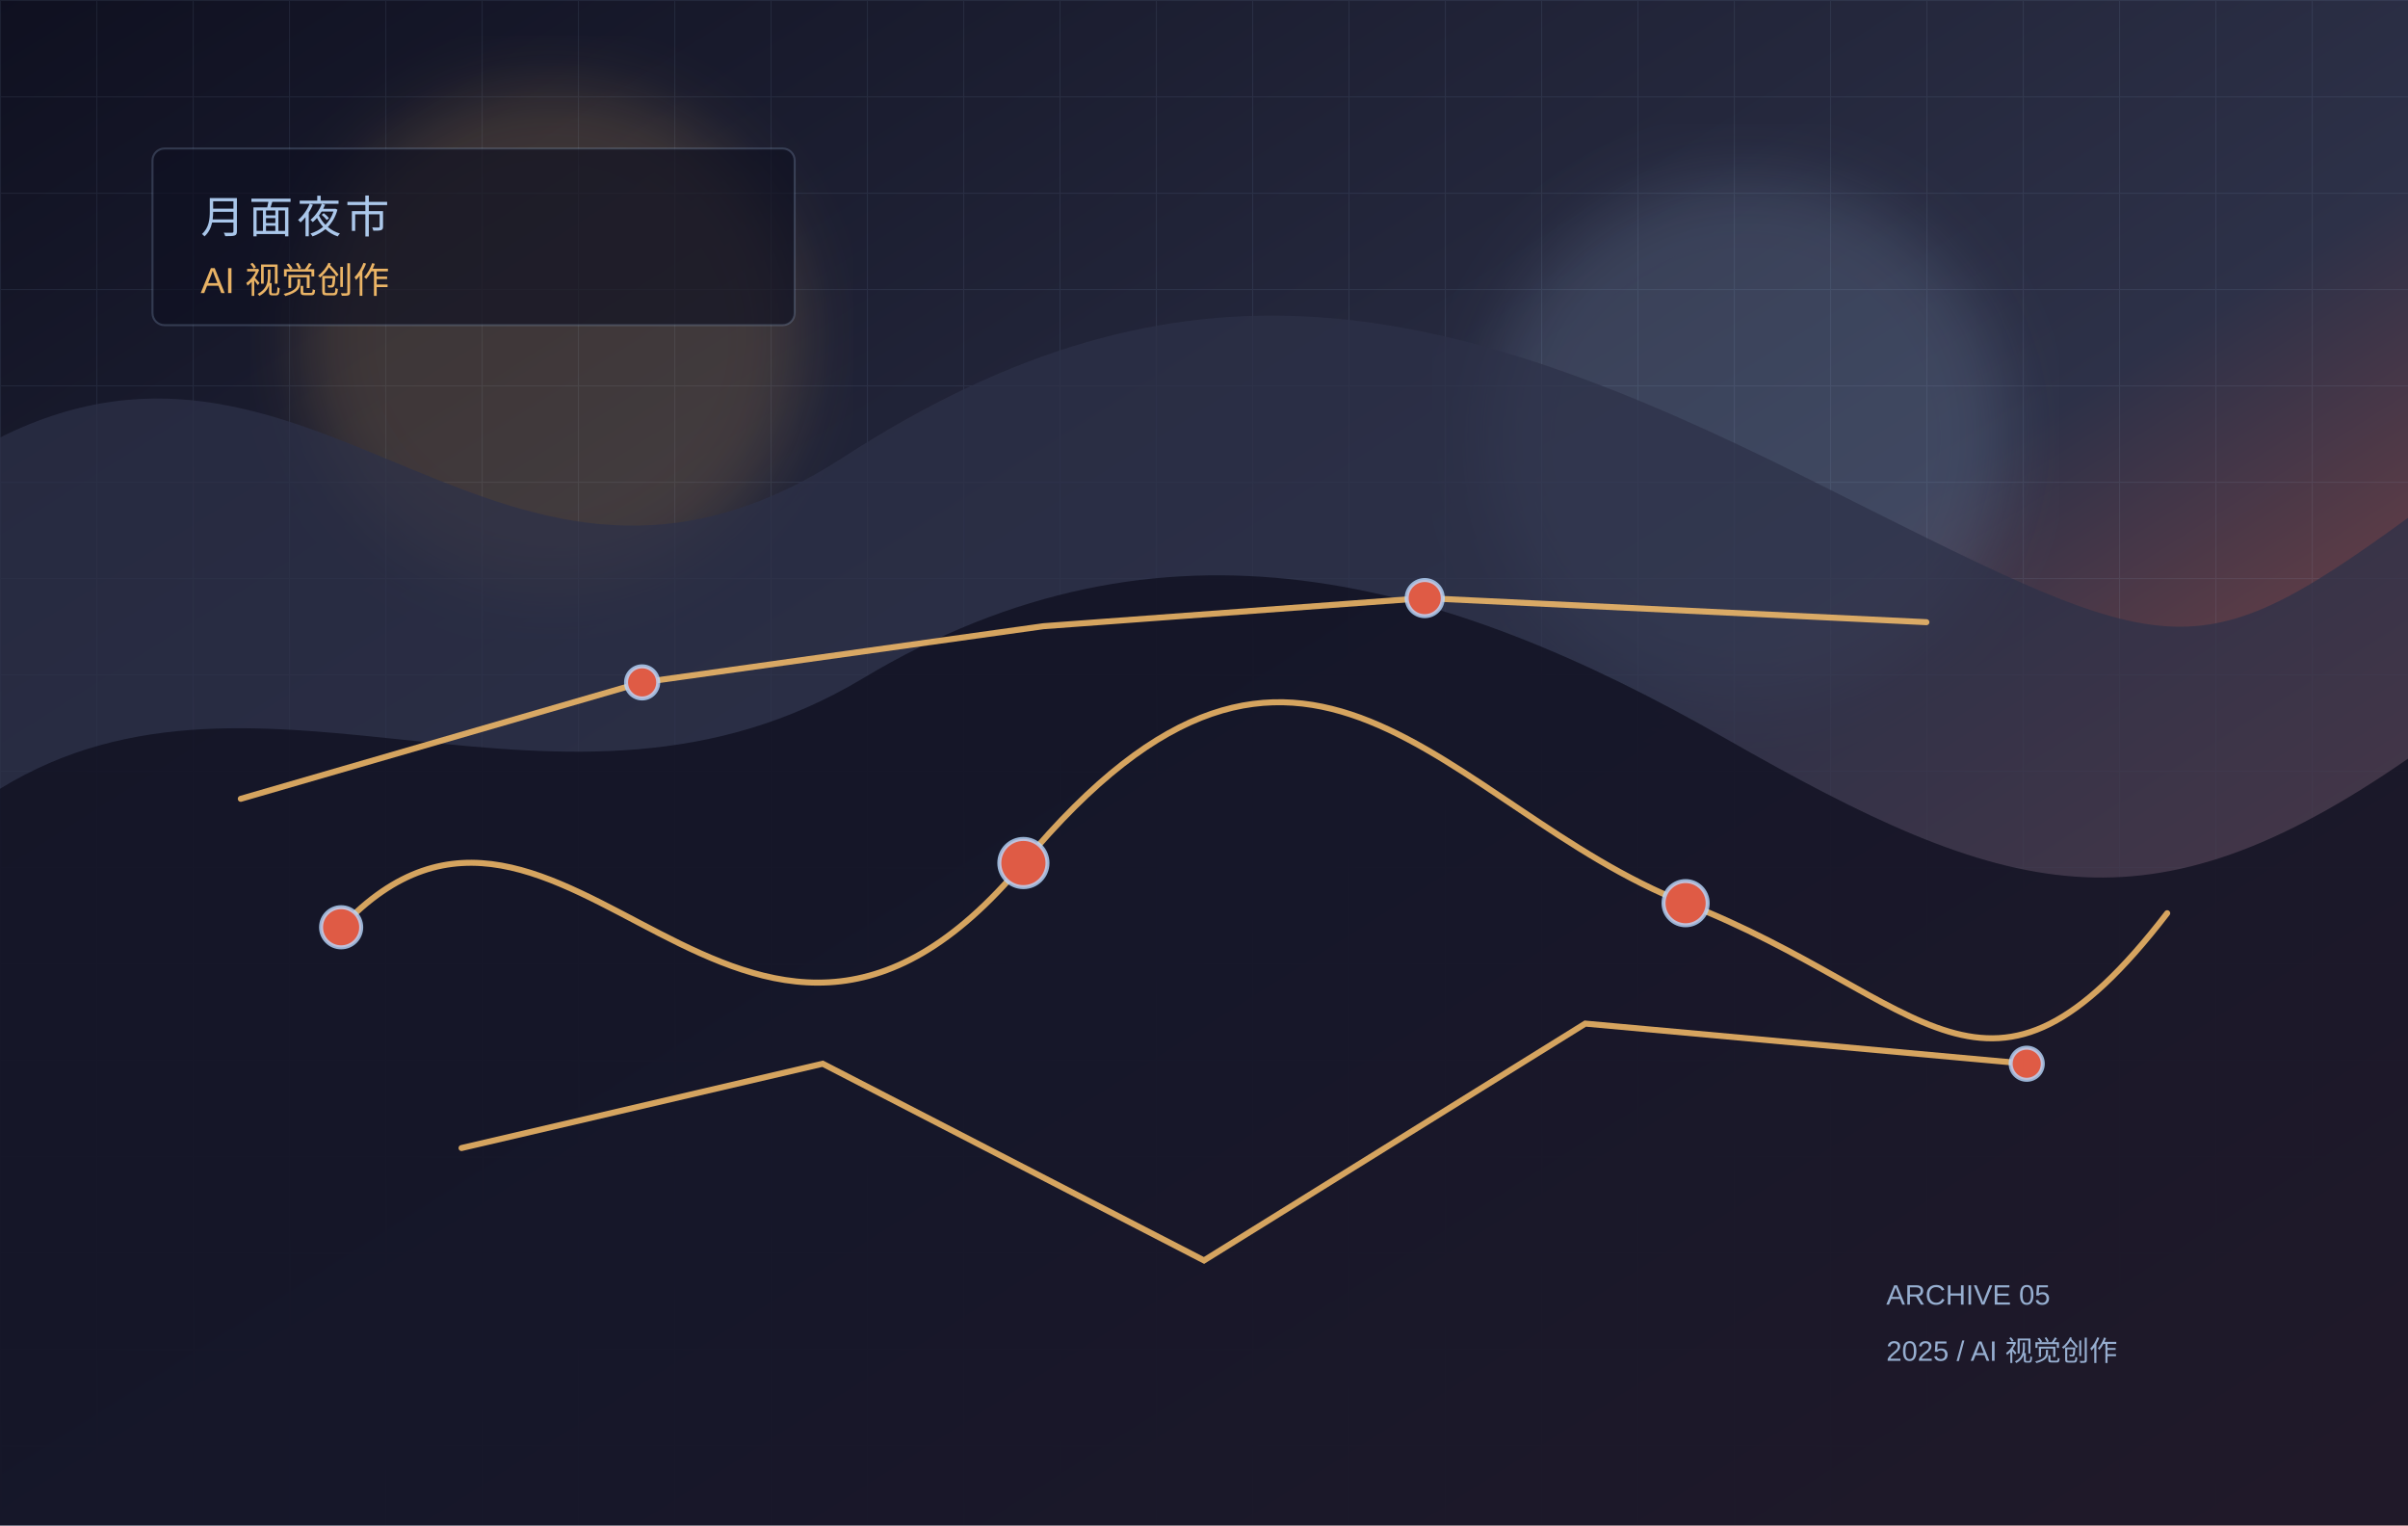
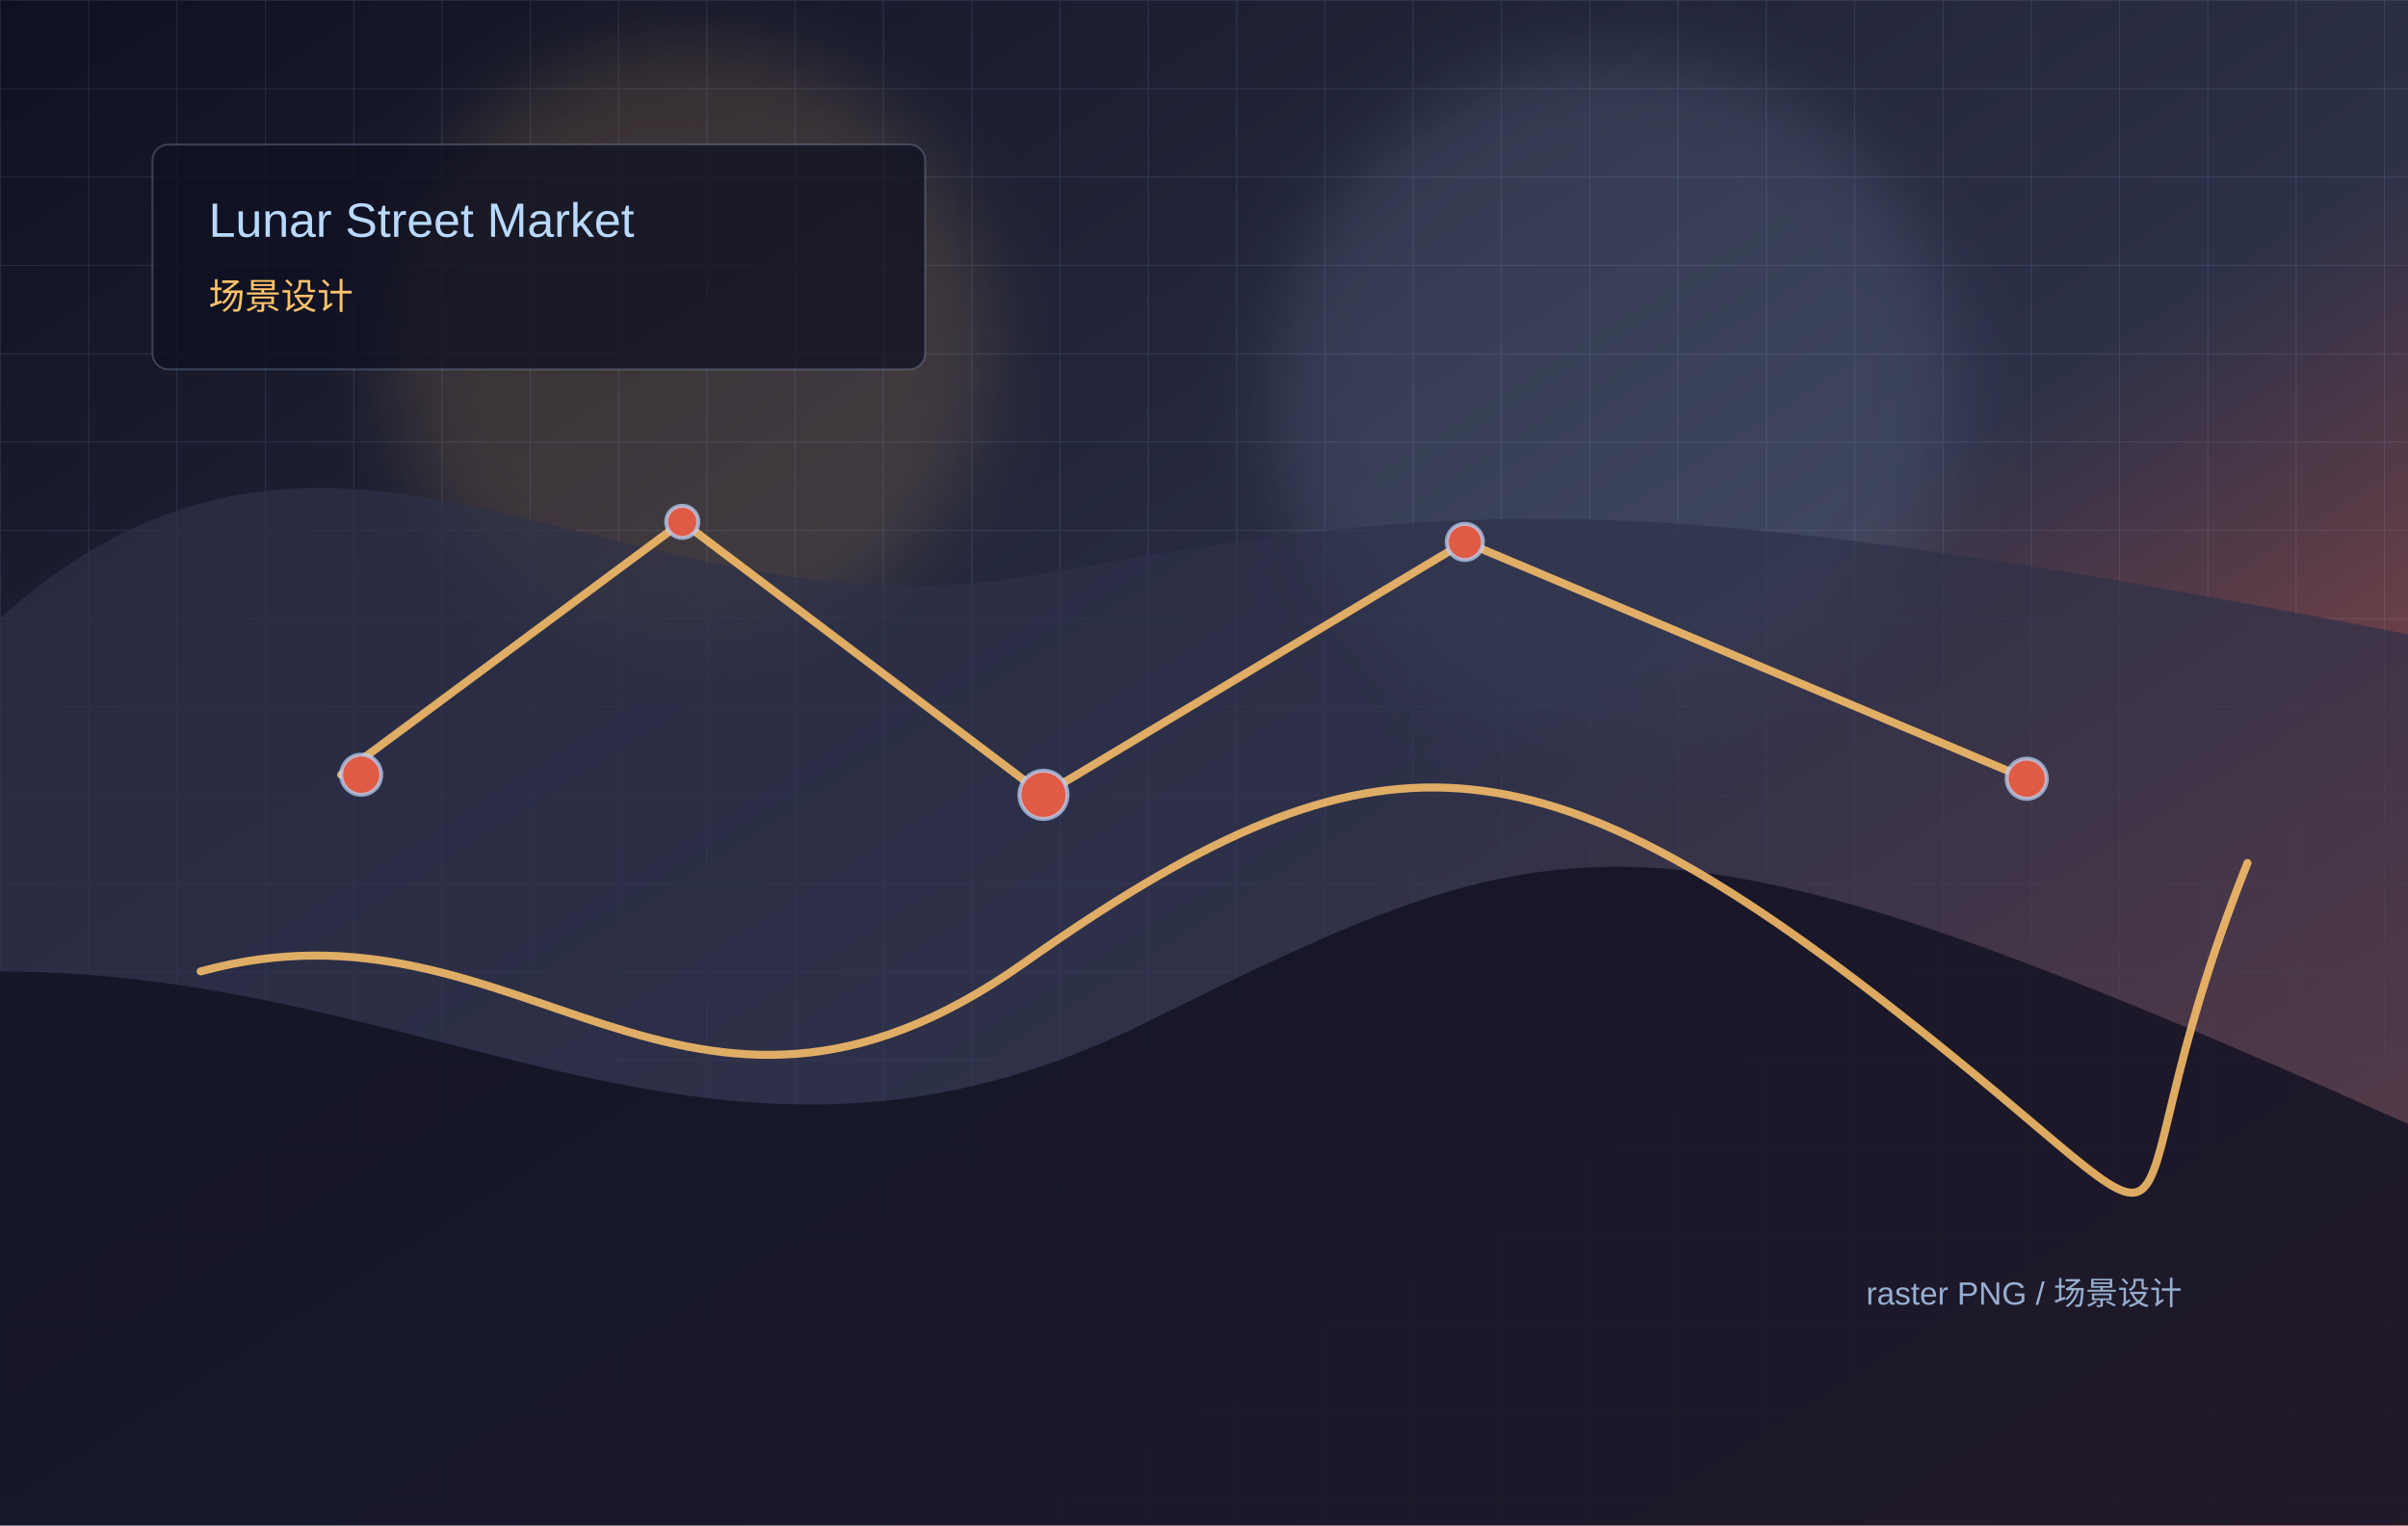
<svg xmlns="http://www.w3.org/2000/svg" viewBox="0 0 1200 760" role="img" aria-labelledby="title desc">
  <defs>
-     <linearGradient id="sky" x1="0" y1="0" x2="1" y2="1">
+     <linearGradient id="g" x1="0" y1="0" x2="1" y2="1">
      <stop offset="0" stop-color="#0f1020" />
-       <stop offset="0.56" stop-color="#2d3148" />
+       <stop offset=".55" stop-color="#2d3148" />
      <stop offset="1" stop-color="#df5b45" />
    </linearGradient>
-     <pattern id="grid" width="48" height="48" patternUnits="userSpaceOnUse">
-       <path d="M48 0H0V48" fill="none" stroke="#b9d9ff" stroke-opacity=".12" stroke-width="1" />
+     <pattern id="grid" width="44" height="44" patternUnits="userSpaceOnUse">
+       <path d="M44 0H0V44" fill="none" stroke="#b9d9ff" stroke-opacity=".11" />
    </pattern>
-     <filter id="soft">
-       <feGaussianBlur stdDeviation="16" />
+     <filter id="blur">
+       <feGaussianBlur stdDeviation="18" />
    </filter>
  </defs>
-   <rect width="1200" height="760" fill="url(#sky)" />
-   <rect width="1200" height="760" fill="url(#grid)" opacity=".65" />
-   <circle cx="275" cy="168" r="125" fill="#ffc36b" opacity=".16" filter="url(#soft)" />
-   <circle cx="870" cy="218" r="130" fill="#b9d9ff" opacity=".14" filter="url(#soft)" />
-   <path d="M0 218 C 160 138, 250 338, 420 228 S 720 148, 900 238 S 1090 338, 1200 258 V760 H0Z" fill="#2d3148" opacity=".72" />
-   <path d="M0 393 C 130 313, 280 428, 430 338 S 720 288, 860 368 S 1070 468, 1200 378 V760 H0Z" fill="#0f1020" opacity=".78" />
-   <g fill="none" stroke="#ffc36b" stroke-width="3" stroke-linecap="round" opacity=".82">
-     <path d="M170 462 C280 345, 370 598, 510 430 S720 403, 840 450 S990 572, 1080 455" />
-     <path d="M120 398 L320 340 L520 312 L710 298 L960 310" />
-     <path d="M230 572 L410 530 L600 628 L790 510 L1010 530" />
+   <rect width="1200" height="760" fill="url(#g)" />
+   <rect width="1200" height="760" fill="url(#grid)" />
+   <circle cx="344" cy="171" r="150" fill="#ffc36b" opacity=".14" filter="url(#blur)" />
+   <circle cx="804" cy="196" r="170" fill="#b9d9ff" opacity=".12" filter="url(#blur)" />
+   <path d="M0 308 C170 156, 310 324, 520 286 S820 242, 1200 316 V760 H0Z" fill="#2d3148" opacity=".7" />
+   <path d="M0 484 C220 484, 360 614, 570 510 S820 390, 1200 560 V760 H0Z" fill="#0f1020" opacity=".78" />
+   <g fill="none" stroke="#ffc36b" stroke-width="4" stroke-linecap="round" opacity=".85">
+     <path d="M100 484 C260 440, 340 600, 510 480 S760 360, 940 500 S1040 630, 1120 430" />
+     <path d="M170 386 L340 260 L520 396 L730 270 L1010 388" />
  </g>
-   <g fill="#df5b45" stroke="#b9d9ff" stroke-opacity=".8" stroke-width="2">
-     <circle cx="170" cy="462" r="10" />
-     <circle cx="320" cy="340" r="8" />
-     <circle cx="510" cy="430" r="12" />
-     <circle cx="710" cy="298" r="9" />
-     <circle cx="840" cy="450" r="11" />
-     <circle cx="1010" cy="530" r="8" />
+   <g fill="#df5b45" stroke="#b9d9ff" stroke-opacity=".7" stroke-width="2">
+     <circle cx="180" cy="386" r="10" />
+     <circle cx="340" cy="260" r="8" />
+     <circle cx="520" cy="396" r="12" />
+     <circle cx="730" cy="270" r="9" />
+     <circle cx="1010" cy="388" r="10" />
  </g>
-   <g opacity=".9">
-     <rect x="76" y="74" width="320" height="88" rx="6" fill="#0f1020" fill-opacity=".72" stroke="#b9d9ff" stroke-opacity=".22" />
-     <text x="100" y="116" fill="#b9d9ff" font-family="Arial, sans-serif" font-size="22" letter-spacing="2">月面夜市</text>
-     <text x="100" y="146" fill="#ffc36b" font-family="Arial, sans-serif" font-size="18">AI 视觉创作</text>
-   </g>
-   <g font-family="Arial, sans-serif" font-size="14" fill="#b9d9ff" opacity=".78">
-     <text x="940" y="650">ARCHIVE 05</text>
-     <text x="940" y="678">2025 / AI 视觉创作</text>
-   </g>
+   <rect x="76" y="72" width="385" height="112" rx="8" fill="#0f1020" fill-opacity=".72" stroke="#b9d9ff" stroke-opacity=".22" />
+   <text x="104" y="118" fill="#b9d9ff" font-family="Arial, sans-serif" font-size="24">Lunar Street Market</text>
+   <text x="104" y="154" fill="#ffc36b" font-family="Arial, sans-serif" font-size="18">场景设计</text>
+   <text x="930" y="650" fill="#b9d9ff" opacity=".78" font-family="Arial, sans-serif" font-size="16">raster PNG / 场景设计</text>
</svg>
